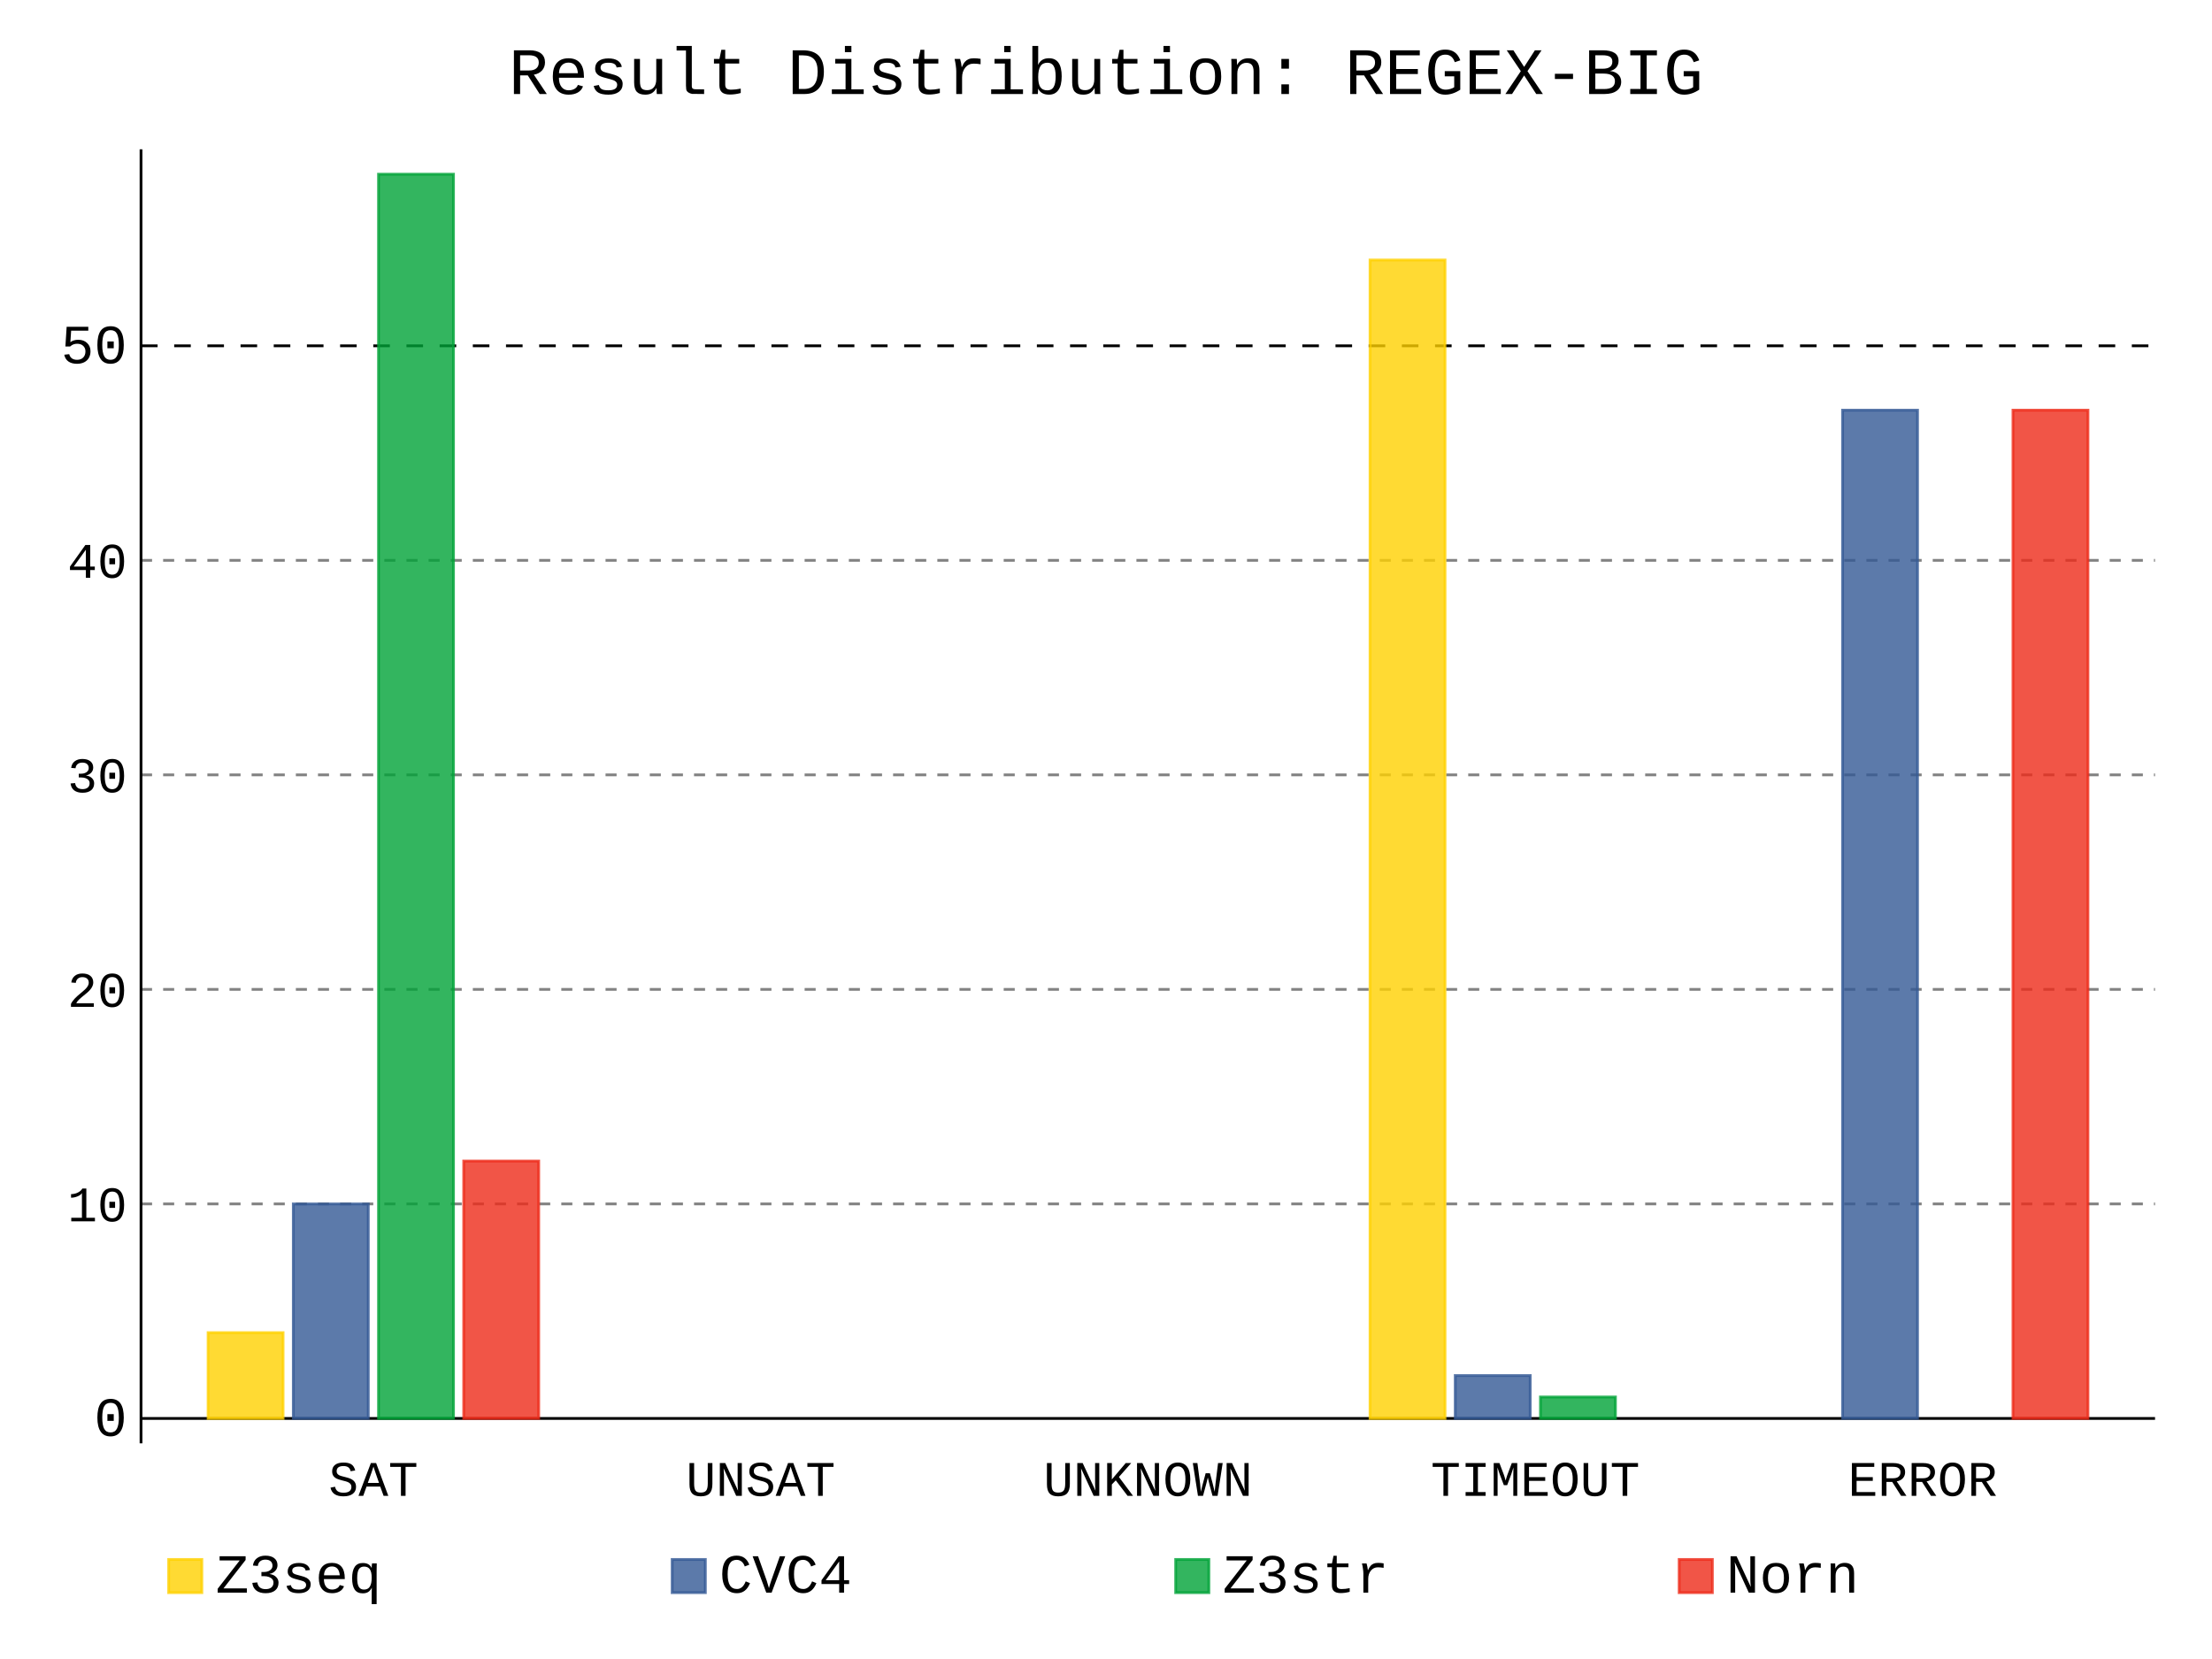
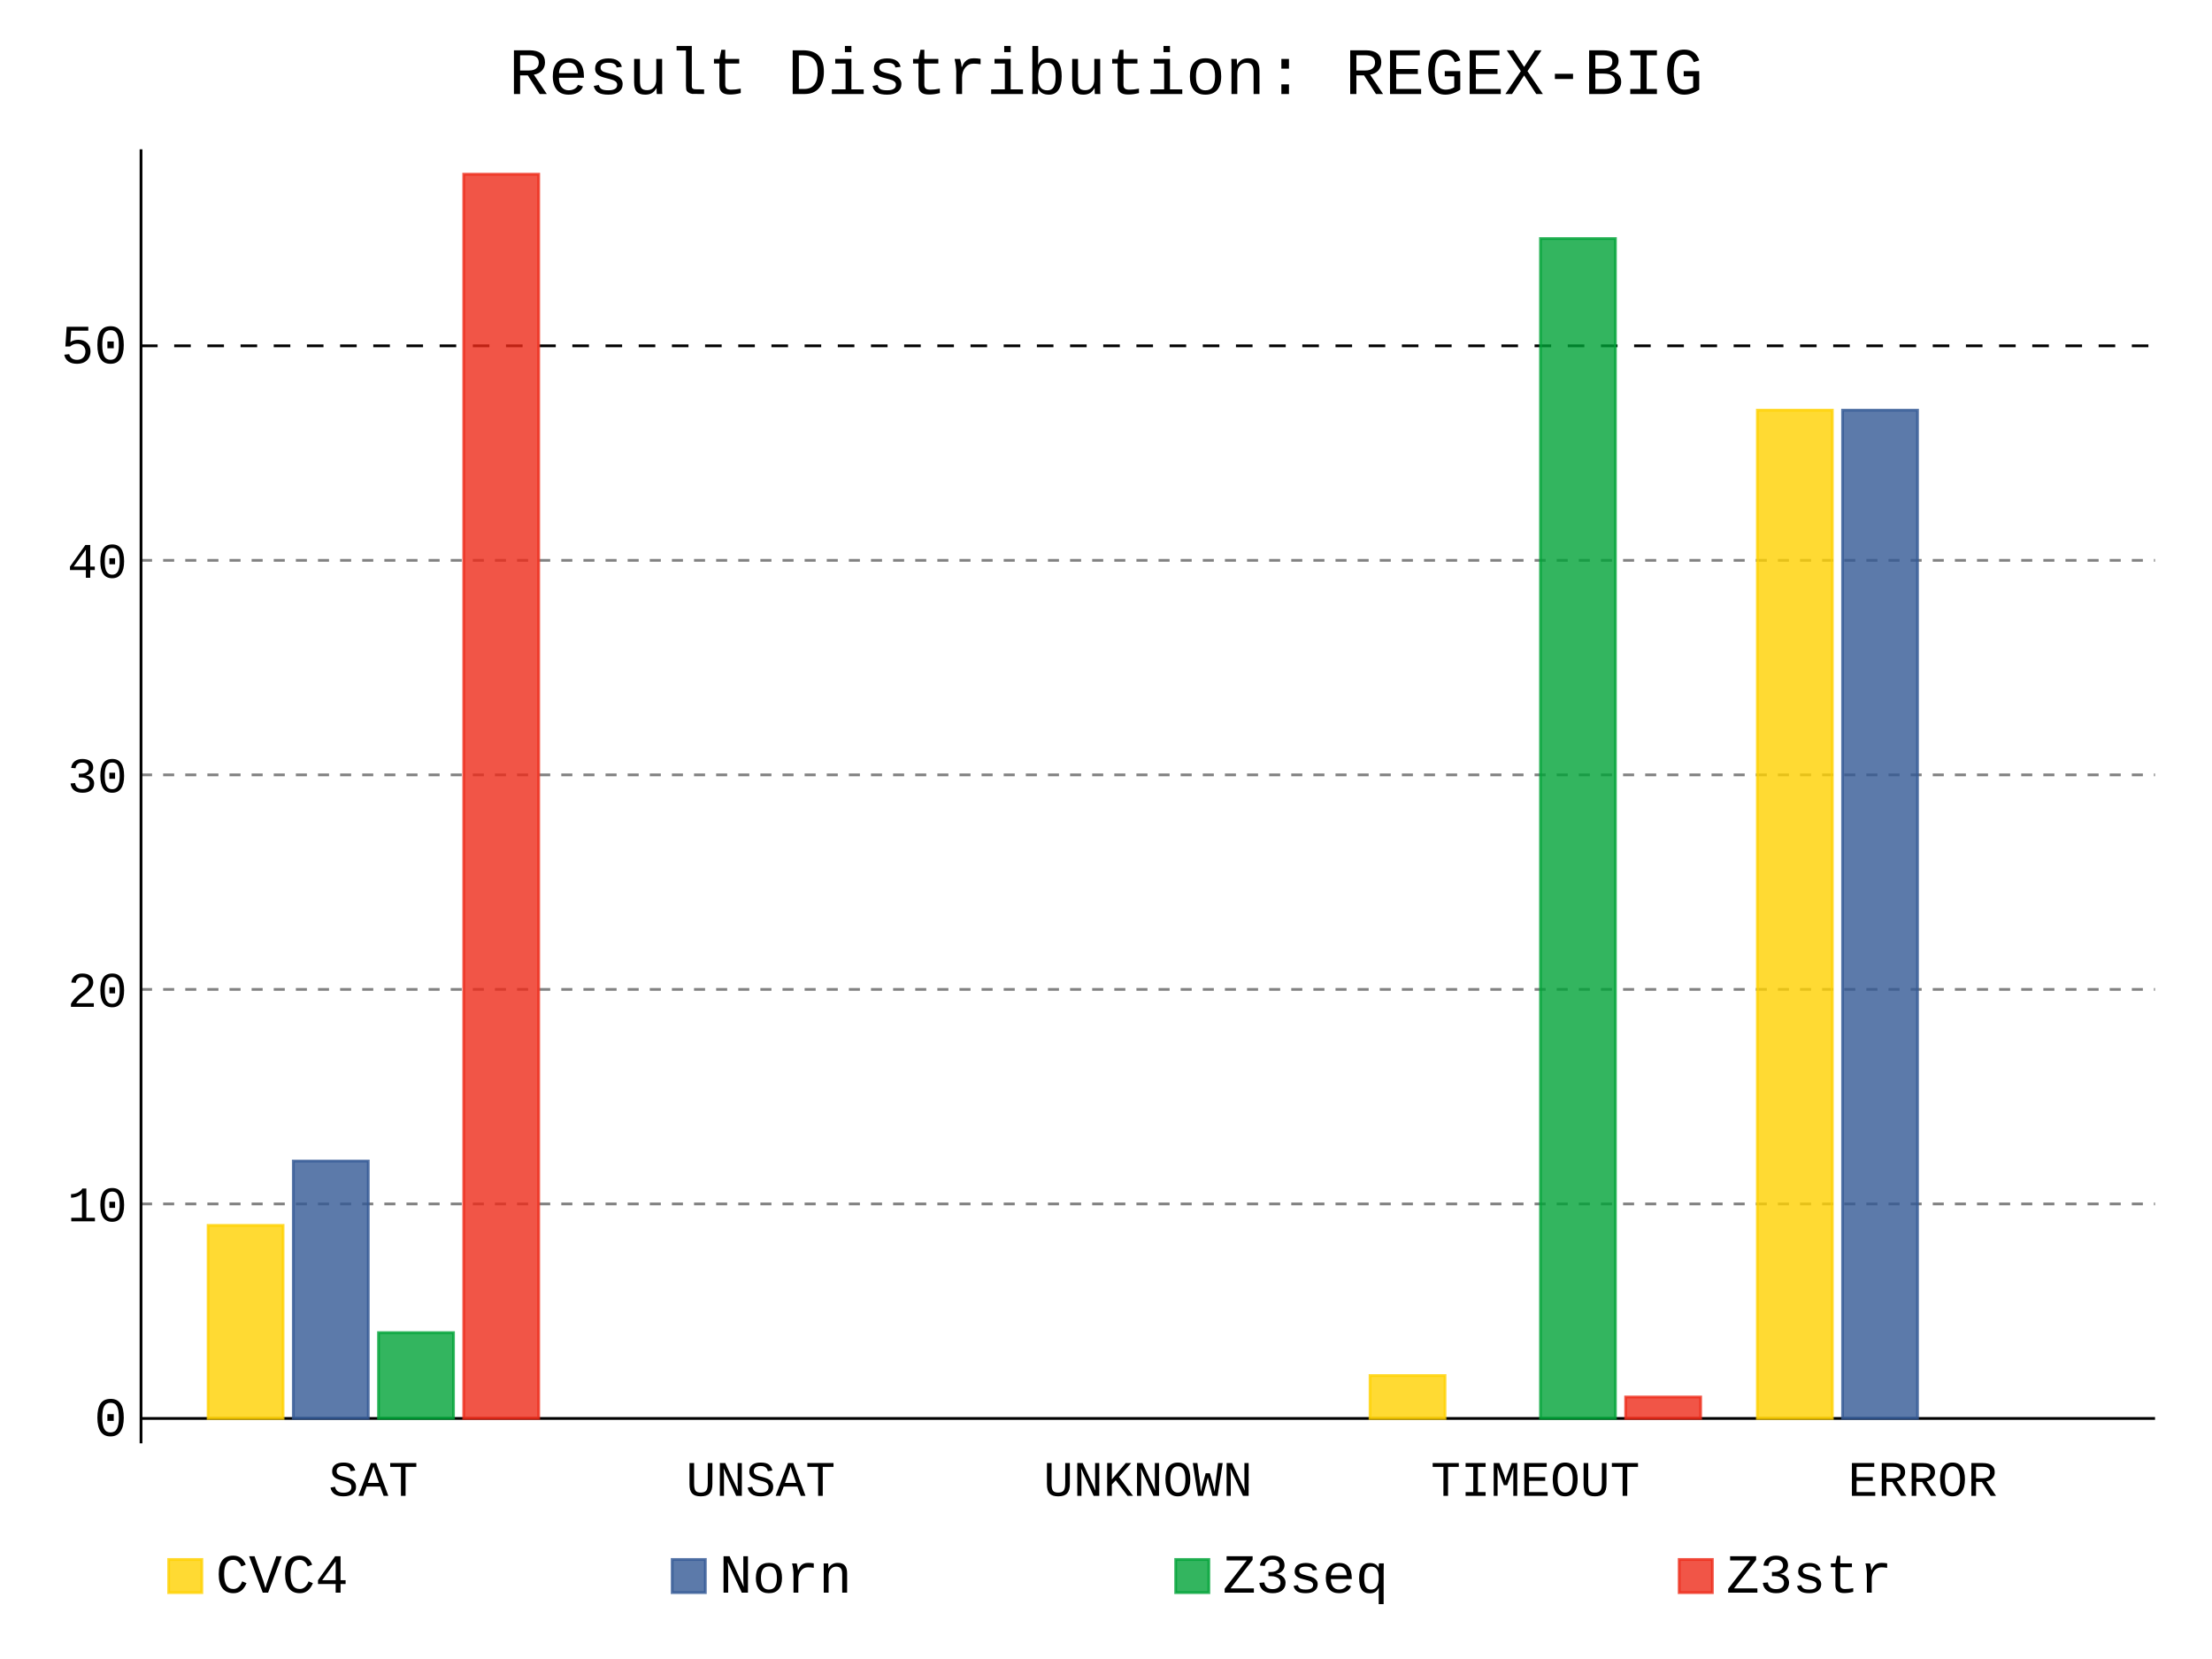
- <svg xmlns="http://www.w3.org/2000/svg" id="chart-ca0f65e8-86ab-46a3-8c7b-2700ea9d5f5d" class="pygal-chart" viewBox="0 0 800 600">
+ <svg xmlns="http://www.w3.org/2000/svg" id="chart-dc753cd6-6338-4c86-b2fc-e71252327096" class="pygal-chart" viewBox="0 0 800 600">
  <defs>
-     <style type="text/css">#chart-ca0f65e8-86ab-46a3-8c7b-2700ea9d5f5d{-webkit-user-select:none;-webkit-font-smoothing:antialiased;font-family:Consolas,"Liberation Mono",Menlo,Courier,monospace}#chart-ca0f65e8-86ab-46a3-8c7b-2700ea9d5f5d .title{font-family:Consolas,"Liberation Mono",Menlo,Courier,monospace;font-size:24px}#chart-ca0f65e8-86ab-46a3-8c7b-2700ea9d5f5d .legends .legend text{font-family:Consolas,"Liberation Mono",Menlo,Courier,monospace;font-size:20px}#chart-ca0f65e8-86ab-46a3-8c7b-2700ea9d5f5d .axis text{font-family:Consolas,"Liberation Mono",Menlo,Courier,monospace;font-size:18px}#chart-ca0f65e8-86ab-46a3-8c7b-2700ea9d5f5d .axis text.major{font-family:Consolas,"Liberation Mono",Menlo,Courier,monospace;font-size:20px}#chart-ca0f65e8-86ab-46a3-8c7b-2700ea9d5f5d .text-overlay text.value{font-family:Consolas,"Liberation Mono",Menlo,Courier,monospace;font-size:22px}#chart-ca0f65e8-86ab-46a3-8c7b-2700ea9d5f5d .text-overlay text.label{font-family:Consolas,"Liberation Mono",Menlo,Courier,monospace;font-size:20px}#chart-ca0f65e8-86ab-46a3-8c7b-2700ea9d5f5d .tooltip{font-family:Consolas,"Liberation Mono",Menlo,Courier,monospace;font-size:20px}#chart-ca0f65e8-86ab-46a3-8c7b-2700ea9d5f5d text.no_data{font-family:Consolas,"Liberation Mono",Menlo,Courier,monospace;font-size:64px}
- #chart-ca0f65e8-86ab-46a3-8c7b-2700ea9d5f5d{background-color:#FFFFFF}#chart-ca0f65e8-86ab-46a3-8c7b-2700ea9d5f5d path,#chart-ca0f65e8-86ab-46a3-8c7b-2700ea9d5f5d line,#chart-ca0f65e8-86ab-46a3-8c7b-2700ea9d5f5d rect,#chart-ca0f65e8-86ab-46a3-8c7b-2700ea9d5f5d circle{-webkit-transition:100ms;-moz-transition:100ms;transition:100ms}#chart-ca0f65e8-86ab-46a3-8c7b-2700ea9d5f5d .graph &gt; .background{fill:#FFFFFF}#chart-ca0f65e8-86ab-46a3-8c7b-2700ea9d5f5d .plot &gt; .background{fill:#FFFFFF}#chart-ca0f65e8-86ab-46a3-8c7b-2700ea9d5f5d .graph{fill:#000000}#chart-ca0f65e8-86ab-46a3-8c7b-2700ea9d5f5d text.no_data{fill:#000000}#chart-ca0f65e8-86ab-46a3-8c7b-2700ea9d5f5d .title{fill:#000000}#chart-ca0f65e8-86ab-46a3-8c7b-2700ea9d5f5d .legends .legend text{fill:#000000}#chart-ca0f65e8-86ab-46a3-8c7b-2700ea9d5f5d .legends .legend:hover text{fill:#000000}#chart-ca0f65e8-86ab-46a3-8c7b-2700ea9d5f5d .axis .line{stroke:#000000}#chart-ca0f65e8-86ab-46a3-8c7b-2700ea9d5f5d .axis .guide.line{stroke:#828282}#chart-ca0f65e8-86ab-46a3-8c7b-2700ea9d5f5d .axis .major.line{stroke:#000000}#chart-ca0f65e8-86ab-46a3-8c7b-2700ea9d5f5d .axis text.major{fill:#000000}#chart-ca0f65e8-86ab-46a3-8c7b-2700ea9d5f5d .axis.y .guides:hover .guide.line,#chart-ca0f65e8-86ab-46a3-8c7b-2700ea9d5f5d .line-graph .axis.x .guides:hover .guide.line,#chart-ca0f65e8-86ab-46a3-8c7b-2700ea9d5f5d .stackedline-graph .axis.x .guides:hover .guide.line,#chart-ca0f65e8-86ab-46a3-8c7b-2700ea9d5f5d .xy-graph .axis.x .guides:hover .guide.line{stroke:#000000}#chart-ca0f65e8-86ab-46a3-8c7b-2700ea9d5f5d .axis .guides:hover text{fill:#000000}#chart-ca0f65e8-86ab-46a3-8c7b-2700ea9d5f5d .reactive{fill-opacity:.8;stroke-opacity:.8}#chart-ca0f65e8-86ab-46a3-8c7b-2700ea9d5f5d .ci{stroke:#000000}#chart-ca0f65e8-86ab-46a3-8c7b-2700ea9d5f5d .reactive.active,#chart-ca0f65e8-86ab-46a3-8c7b-2700ea9d5f5d .active .reactive{fill-opacity:.9;stroke-opacity:.9;stroke-width:4}#chart-ca0f65e8-86ab-46a3-8c7b-2700ea9d5f5d .ci .reactive.active{stroke-width:1.5}#chart-ca0f65e8-86ab-46a3-8c7b-2700ea9d5f5d .series text{fill:#000000}#chart-ca0f65e8-86ab-46a3-8c7b-2700ea9d5f5d .tooltip rect{fill:#FFFFFF;stroke:#000000;-webkit-transition:opacity 100ms;-moz-transition:opacity 100ms;transition:opacity 100ms}#chart-ca0f65e8-86ab-46a3-8c7b-2700ea9d5f5d .tooltip .label{fill:#000000}#chart-ca0f65e8-86ab-46a3-8c7b-2700ea9d5f5d .tooltip .label{fill:#000000}#chart-ca0f65e8-86ab-46a3-8c7b-2700ea9d5f5d .tooltip .legend{font-size:.8em;fill:#828282}#chart-ca0f65e8-86ab-46a3-8c7b-2700ea9d5f5d .tooltip .x_label{font-size:.6em;fill:#000000}#chart-ca0f65e8-86ab-46a3-8c7b-2700ea9d5f5d .tooltip .xlink{font-size:.5em;text-decoration:underline}#chart-ca0f65e8-86ab-46a3-8c7b-2700ea9d5f5d .tooltip .value{font-size:1.5em}#chart-ca0f65e8-86ab-46a3-8c7b-2700ea9d5f5d .bound{font-size:.5em}#chart-ca0f65e8-86ab-46a3-8c7b-2700ea9d5f5d .max-value{font-size:.75em;fill:#828282}#chart-ca0f65e8-86ab-46a3-8c7b-2700ea9d5f5d .map-element{fill:#FFFFFF;stroke:#828282 !important}#chart-ca0f65e8-86ab-46a3-8c7b-2700ea9d5f5d .map-element .reactive{fill-opacity:inherit;stroke-opacity:inherit}#chart-ca0f65e8-86ab-46a3-8c7b-2700ea9d5f5d .color-0,#chart-ca0f65e8-86ab-46a3-8c7b-2700ea9d5f5d .color-0 a:visited{stroke:#FFD000;fill:#FFD000}#chart-ca0f65e8-86ab-46a3-8c7b-2700ea9d5f5d .color-1,#chart-ca0f65e8-86ab-46a3-8c7b-2700ea9d5f5d .color-1 a:visited{stroke:#345995;fill:#345995}#chart-ca0f65e8-86ab-46a3-8c7b-2700ea9d5f5d .color-2,#chart-ca0f65e8-86ab-46a3-8c7b-2700ea9d5f5d .color-2 a:visited{stroke:#01A337;fill:#01A337}#chart-ca0f65e8-86ab-46a3-8c7b-2700ea9d5f5d .color-3,#chart-ca0f65e8-86ab-46a3-8c7b-2700ea9d5f5d .color-3 a:visited{stroke:#ED2B1A;fill:#ED2B1A}#chart-ca0f65e8-86ab-46a3-8c7b-2700ea9d5f5d .text-overlay .color-0 text{fill:black}#chart-ca0f65e8-86ab-46a3-8c7b-2700ea9d5f5d .text-overlay .color-1 text{fill:black}#chart-ca0f65e8-86ab-46a3-8c7b-2700ea9d5f5d .text-overlay .color-2 text{fill:black}#chart-ca0f65e8-86ab-46a3-8c7b-2700ea9d5f5d .text-overlay .color-3 text{fill:black}
- #chart-ca0f65e8-86ab-46a3-8c7b-2700ea9d5f5d text.no_data{text-anchor:middle}#chart-ca0f65e8-86ab-46a3-8c7b-2700ea9d5f5d .guide.line{fill:none}#chart-ca0f65e8-86ab-46a3-8c7b-2700ea9d5f5d .centered{text-anchor:middle}#chart-ca0f65e8-86ab-46a3-8c7b-2700ea9d5f5d .title{text-anchor:middle}#chart-ca0f65e8-86ab-46a3-8c7b-2700ea9d5f5d .legends .legend text{fill-opacity:1}#chart-ca0f65e8-86ab-46a3-8c7b-2700ea9d5f5d .axis.x text{text-anchor:middle}#chart-ca0f65e8-86ab-46a3-8c7b-2700ea9d5f5d .axis.x:not(.web) text[transform]{text-anchor:start}#chart-ca0f65e8-86ab-46a3-8c7b-2700ea9d5f5d .axis.x:not(.web) text[transform].backwards{text-anchor:end}#chart-ca0f65e8-86ab-46a3-8c7b-2700ea9d5f5d .axis.y text{text-anchor:end}#chart-ca0f65e8-86ab-46a3-8c7b-2700ea9d5f5d .axis.y text[transform].backwards{text-anchor:start}#chart-ca0f65e8-86ab-46a3-8c7b-2700ea9d5f5d .axis.y2 text{text-anchor:start}#chart-ca0f65e8-86ab-46a3-8c7b-2700ea9d5f5d .axis.y2 text[transform].backwards{text-anchor:end}#chart-ca0f65e8-86ab-46a3-8c7b-2700ea9d5f5d .axis .guide.line{stroke-dasharray:4,4}#chart-ca0f65e8-86ab-46a3-8c7b-2700ea9d5f5d .axis .major.guide.line{stroke-dasharray:6,6}#chart-ca0f65e8-86ab-46a3-8c7b-2700ea9d5f5d .horizontal .axis.y .guide.line,#chart-ca0f65e8-86ab-46a3-8c7b-2700ea9d5f5d .horizontal .axis.y2 .guide.line,#chart-ca0f65e8-86ab-46a3-8c7b-2700ea9d5f5d .vertical .axis.x .guide.line{opacity:0}#chart-ca0f65e8-86ab-46a3-8c7b-2700ea9d5f5d .horizontal .axis.always_show .guide.line,#chart-ca0f65e8-86ab-46a3-8c7b-2700ea9d5f5d .vertical .axis.always_show .guide.line{opacity:1 !important}#chart-ca0f65e8-86ab-46a3-8c7b-2700ea9d5f5d .axis.y .guides:hover .guide.line,#chart-ca0f65e8-86ab-46a3-8c7b-2700ea9d5f5d .axis.y2 .guides:hover .guide.line,#chart-ca0f65e8-86ab-46a3-8c7b-2700ea9d5f5d .axis.x .guides:hover .guide.line{opacity:1}#chart-ca0f65e8-86ab-46a3-8c7b-2700ea9d5f5d .axis .guides:hover text{opacity:1}#chart-ca0f65e8-86ab-46a3-8c7b-2700ea9d5f5d .nofill{fill:none}#chart-ca0f65e8-86ab-46a3-8c7b-2700ea9d5f5d .subtle-fill{fill-opacity:.2}#chart-ca0f65e8-86ab-46a3-8c7b-2700ea9d5f5d .dot{stroke-width:1px;fill-opacity:1}#chart-ca0f65e8-86ab-46a3-8c7b-2700ea9d5f5d .dot.active{stroke-width:5px}#chart-ca0f65e8-86ab-46a3-8c7b-2700ea9d5f5d .dot.negative{fill:transparent}#chart-ca0f65e8-86ab-46a3-8c7b-2700ea9d5f5d text,#chart-ca0f65e8-86ab-46a3-8c7b-2700ea9d5f5d tspan{stroke:none !important}#chart-ca0f65e8-86ab-46a3-8c7b-2700ea9d5f5d .series text.active{opacity:1}#chart-ca0f65e8-86ab-46a3-8c7b-2700ea9d5f5d .tooltip rect{fill-opacity:.95;stroke-width:.5}#chart-ca0f65e8-86ab-46a3-8c7b-2700ea9d5f5d .tooltip text{fill-opacity:1}#chart-ca0f65e8-86ab-46a3-8c7b-2700ea9d5f5d .showable{visibility:hidden}#chart-ca0f65e8-86ab-46a3-8c7b-2700ea9d5f5d .showable.shown{visibility:visible}#chart-ca0f65e8-86ab-46a3-8c7b-2700ea9d5f5d .gauge-background{fill:rgba(229,229,229,1);stroke:none}#chart-ca0f65e8-86ab-46a3-8c7b-2700ea9d5f5d .bg-lines{stroke:#FFFFFF;stroke-width:2px}</style>
+     <style type="text/css">#chart-dc753cd6-6338-4c86-b2fc-e71252327096{-webkit-user-select:none;-webkit-font-smoothing:antialiased;font-family:Consolas,"Liberation Mono",Menlo,Courier,monospace}#chart-dc753cd6-6338-4c86-b2fc-e71252327096 .title{font-family:Consolas,"Liberation Mono",Menlo,Courier,monospace;font-size:24px}#chart-dc753cd6-6338-4c86-b2fc-e71252327096 .legends .legend text{font-family:Consolas,"Liberation Mono",Menlo,Courier,monospace;font-size:20px}#chart-dc753cd6-6338-4c86-b2fc-e71252327096 .axis text{font-family:Consolas,"Liberation Mono",Menlo,Courier,monospace;font-size:18px}#chart-dc753cd6-6338-4c86-b2fc-e71252327096 .axis text.major{font-family:Consolas,"Liberation Mono",Menlo,Courier,monospace;font-size:20px}#chart-dc753cd6-6338-4c86-b2fc-e71252327096 .text-overlay text.value{font-family:Consolas,"Liberation Mono",Menlo,Courier,monospace;font-size:22px}#chart-dc753cd6-6338-4c86-b2fc-e71252327096 .text-overlay text.label{font-family:Consolas,"Liberation Mono",Menlo,Courier,monospace;font-size:20px}#chart-dc753cd6-6338-4c86-b2fc-e71252327096 .tooltip{font-family:Consolas,"Liberation Mono",Menlo,Courier,monospace;font-size:20px}#chart-dc753cd6-6338-4c86-b2fc-e71252327096 text.no_data{font-family:Consolas,"Liberation Mono",Menlo,Courier,monospace;font-size:64px}
+ #chart-dc753cd6-6338-4c86-b2fc-e71252327096{background-color:#FFFFFF}#chart-dc753cd6-6338-4c86-b2fc-e71252327096 path,#chart-dc753cd6-6338-4c86-b2fc-e71252327096 line,#chart-dc753cd6-6338-4c86-b2fc-e71252327096 rect,#chart-dc753cd6-6338-4c86-b2fc-e71252327096 circle{-webkit-transition:100ms;-moz-transition:100ms;transition:100ms}#chart-dc753cd6-6338-4c86-b2fc-e71252327096 .graph &gt; .background{fill:#FFFFFF}#chart-dc753cd6-6338-4c86-b2fc-e71252327096 .plot &gt; .background{fill:#FFFFFF}#chart-dc753cd6-6338-4c86-b2fc-e71252327096 .graph{fill:#000000}#chart-dc753cd6-6338-4c86-b2fc-e71252327096 text.no_data{fill:#000000}#chart-dc753cd6-6338-4c86-b2fc-e71252327096 .title{fill:#000000}#chart-dc753cd6-6338-4c86-b2fc-e71252327096 .legends .legend text{fill:#000000}#chart-dc753cd6-6338-4c86-b2fc-e71252327096 .legends .legend:hover text{fill:#000000}#chart-dc753cd6-6338-4c86-b2fc-e71252327096 .axis .line{stroke:#000000}#chart-dc753cd6-6338-4c86-b2fc-e71252327096 .axis .guide.line{stroke:#828282}#chart-dc753cd6-6338-4c86-b2fc-e71252327096 .axis .major.line{stroke:#000000}#chart-dc753cd6-6338-4c86-b2fc-e71252327096 .axis text.major{fill:#000000}#chart-dc753cd6-6338-4c86-b2fc-e71252327096 .axis.y .guides:hover .guide.line,#chart-dc753cd6-6338-4c86-b2fc-e71252327096 .line-graph .axis.x .guides:hover .guide.line,#chart-dc753cd6-6338-4c86-b2fc-e71252327096 .stackedline-graph .axis.x .guides:hover .guide.line,#chart-dc753cd6-6338-4c86-b2fc-e71252327096 .xy-graph .axis.x .guides:hover .guide.line{stroke:#000000}#chart-dc753cd6-6338-4c86-b2fc-e71252327096 .axis .guides:hover text{fill:#000000}#chart-dc753cd6-6338-4c86-b2fc-e71252327096 .reactive{fill-opacity:.8;stroke-opacity:.8}#chart-dc753cd6-6338-4c86-b2fc-e71252327096 .ci{stroke:#000000}#chart-dc753cd6-6338-4c86-b2fc-e71252327096 .reactive.active,#chart-dc753cd6-6338-4c86-b2fc-e71252327096 .active .reactive{fill-opacity:.9;stroke-opacity:.9;stroke-width:4}#chart-dc753cd6-6338-4c86-b2fc-e71252327096 .ci .reactive.active{stroke-width:1.5}#chart-dc753cd6-6338-4c86-b2fc-e71252327096 .series text{fill:#000000}#chart-dc753cd6-6338-4c86-b2fc-e71252327096 .tooltip rect{fill:#FFFFFF;stroke:#000000;-webkit-transition:opacity 100ms;-moz-transition:opacity 100ms;transition:opacity 100ms}#chart-dc753cd6-6338-4c86-b2fc-e71252327096 .tooltip .label{fill:#000000}#chart-dc753cd6-6338-4c86-b2fc-e71252327096 .tooltip .label{fill:#000000}#chart-dc753cd6-6338-4c86-b2fc-e71252327096 .tooltip .legend{font-size:.8em;fill:#828282}#chart-dc753cd6-6338-4c86-b2fc-e71252327096 .tooltip .x_label{font-size:.6em;fill:#000000}#chart-dc753cd6-6338-4c86-b2fc-e71252327096 .tooltip .xlink{font-size:.5em;text-decoration:underline}#chart-dc753cd6-6338-4c86-b2fc-e71252327096 .tooltip .value{font-size:1.5em}#chart-dc753cd6-6338-4c86-b2fc-e71252327096 .bound{font-size:.5em}#chart-dc753cd6-6338-4c86-b2fc-e71252327096 .max-value{font-size:.75em;fill:#828282}#chart-dc753cd6-6338-4c86-b2fc-e71252327096 .map-element{fill:#FFFFFF;stroke:#828282 !important}#chart-dc753cd6-6338-4c86-b2fc-e71252327096 .map-element .reactive{fill-opacity:inherit;stroke-opacity:inherit}#chart-dc753cd6-6338-4c86-b2fc-e71252327096 .color-0,#chart-dc753cd6-6338-4c86-b2fc-e71252327096 .color-0 a:visited{stroke:#FFD000;fill:#FFD000}#chart-dc753cd6-6338-4c86-b2fc-e71252327096 .color-1,#chart-dc753cd6-6338-4c86-b2fc-e71252327096 .color-1 a:visited{stroke:#345995;fill:#345995}#chart-dc753cd6-6338-4c86-b2fc-e71252327096 .color-2,#chart-dc753cd6-6338-4c86-b2fc-e71252327096 .color-2 a:visited{stroke:#01A337;fill:#01A337}#chart-dc753cd6-6338-4c86-b2fc-e71252327096 .color-3,#chart-dc753cd6-6338-4c86-b2fc-e71252327096 .color-3 a:visited{stroke:#ED2B1A;fill:#ED2B1A}#chart-dc753cd6-6338-4c86-b2fc-e71252327096 .text-overlay .color-0 text{fill:black}#chart-dc753cd6-6338-4c86-b2fc-e71252327096 .text-overlay .color-1 text{fill:black}#chart-dc753cd6-6338-4c86-b2fc-e71252327096 .text-overlay .color-2 text{fill:black}#chart-dc753cd6-6338-4c86-b2fc-e71252327096 .text-overlay .color-3 text{fill:black}
+ #chart-dc753cd6-6338-4c86-b2fc-e71252327096 text.no_data{text-anchor:middle}#chart-dc753cd6-6338-4c86-b2fc-e71252327096 .guide.line{fill:none}#chart-dc753cd6-6338-4c86-b2fc-e71252327096 .centered{text-anchor:middle}#chart-dc753cd6-6338-4c86-b2fc-e71252327096 .title{text-anchor:middle}#chart-dc753cd6-6338-4c86-b2fc-e71252327096 .legends .legend text{fill-opacity:1}#chart-dc753cd6-6338-4c86-b2fc-e71252327096 .axis.x text{text-anchor:middle}#chart-dc753cd6-6338-4c86-b2fc-e71252327096 .axis.x:not(.web) text[transform]{text-anchor:start}#chart-dc753cd6-6338-4c86-b2fc-e71252327096 .axis.x:not(.web) text[transform].backwards{text-anchor:end}#chart-dc753cd6-6338-4c86-b2fc-e71252327096 .axis.y text{text-anchor:end}#chart-dc753cd6-6338-4c86-b2fc-e71252327096 .axis.y text[transform].backwards{text-anchor:start}#chart-dc753cd6-6338-4c86-b2fc-e71252327096 .axis.y2 text{text-anchor:start}#chart-dc753cd6-6338-4c86-b2fc-e71252327096 .axis.y2 text[transform].backwards{text-anchor:end}#chart-dc753cd6-6338-4c86-b2fc-e71252327096 .axis .guide.line{stroke-dasharray:4,4}#chart-dc753cd6-6338-4c86-b2fc-e71252327096 .axis .major.guide.line{stroke-dasharray:6,6}#chart-dc753cd6-6338-4c86-b2fc-e71252327096 .horizontal .axis.y .guide.line,#chart-dc753cd6-6338-4c86-b2fc-e71252327096 .horizontal .axis.y2 .guide.line,#chart-dc753cd6-6338-4c86-b2fc-e71252327096 .vertical .axis.x .guide.line{opacity:0}#chart-dc753cd6-6338-4c86-b2fc-e71252327096 .horizontal .axis.always_show .guide.line,#chart-dc753cd6-6338-4c86-b2fc-e71252327096 .vertical .axis.always_show .guide.line{opacity:1 !important}#chart-dc753cd6-6338-4c86-b2fc-e71252327096 .axis.y .guides:hover .guide.line,#chart-dc753cd6-6338-4c86-b2fc-e71252327096 .axis.y2 .guides:hover .guide.line,#chart-dc753cd6-6338-4c86-b2fc-e71252327096 .axis.x .guides:hover .guide.line{opacity:1}#chart-dc753cd6-6338-4c86-b2fc-e71252327096 .axis .guides:hover text{opacity:1}#chart-dc753cd6-6338-4c86-b2fc-e71252327096 .nofill{fill:none}#chart-dc753cd6-6338-4c86-b2fc-e71252327096 .subtle-fill{fill-opacity:.2}#chart-dc753cd6-6338-4c86-b2fc-e71252327096 .dot{stroke-width:1px;fill-opacity:1}#chart-dc753cd6-6338-4c86-b2fc-e71252327096 .dot.active{stroke-width:5px}#chart-dc753cd6-6338-4c86-b2fc-e71252327096 .dot.negative{fill:transparent}#chart-dc753cd6-6338-4c86-b2fc-e71252327096 text,#chart-dc753cd6-6338-4c86-b2fc-e71252327096 tspan{stroke:none !important}#chart-dc753cd6-6338-4c86-b2fc-e71252327096 .series text.active{opacity:1}#chart-dc753cd6-6338-4c86-b2fc-e71252327096 .tooltip rect{fill-opacity:.95;stroke-width:.5}#chart-dc753cd6-6338-4c86-b2fc-e71252327096 .tooltip text{fill-opacity:1}#chart-dc753cd6-6338-4c86-b2fc-e71252327096 .showable{visibility:hidden}#chart-dc753cd6-6338-4c86-b2fc-e71252327096 .showable.shown{visibility:visible}#chart-dc753cd6-6338-4c86-b2fc-e71252327096 .gauge-background{fill:rgba(229,229,229,1);stroke:none}#chart-dc753cd6-6338-4c86-b2fc-e71252327096 .bg-lines{stroke:#FFFFFF;stroke-width:2px}</style>
  </defs>
  <g class="graph bar-graph vertical">
    <rect class="background" height="600" width="800" x="0" y="0" />
    <g class="plot" transform="translate(51, 54)">
      <rect class="background" height="468.0" width="728.4" x="0" y="0" />
      <g class="axis y always_show">
        <g class="guides">
          <path class="axis major line" d="M0 459 h728.4" />
          <text class="major" x="-5" y="465.3">0</text>
        </g>
        <g class="guides">
          <path class="guide line" d="M0 381.414 h728.4" />
          <text class="" x="-5" y="387.714">10</text>
        </g>
        <g class="guides">
          <path class="guide line" d="M0 303.828 h728.4" />
          <text class="" x="-5" y="310.128">20</text>
        </g>
        <g class="guides">
          <path class="guide line" d="M0 226.241 h728.4" />
          <text class="" x="-5" y="232.541">30</text>
        </g>
        <g class="guides">
          <path class="guide line" d="M0 148.655 h728.4" />
          <text class="" x="-5" y="154.955">40</text>
        </g>
        <g class="guides">
          <path class="major guide line" d="M0 71.069 h728.4" />
          <text class="major" x="-5" y="77.369">50</text>
        </g>
      </g>
      <g class="axis x">
        <path class="line" d="M0 0 v468" />
        <g class="guides">
          <path class="guide line" d="M84.046 0 v468" />
          <text class="" x="84.046" y="487.0">SAT</text>
        </g>
        <g class="guides">
          <path class="guide line" d="M224.123 0 v468" />
          <text class="" x="224.123" y="487.0">UNSAT</text>
        </g>
        <g class="guides">
          <path class="guide line" d="M364.2 0 v468" />
          <text class="" x="364.2" y="487.0">UNKNOWN</text>
        </g>
        <g class="guides">
          <path class="guide line" d="M504.277 0 v468" />
          <text class="" x="504.277" y="487.0">TIMEOUT</text>
        </g>
        <g class="guides">
          <path class="guide line" d="M644.354 0 v468" />
          <text class="" x="644.354" y="487.0">ERROR</text>
        </g>
      </g>
      <g class="series serie-0 color-0">
        <g class="bars">
          <g class="bar">
-             <rect class="rect reactive tooltip-trigger" height="31.034" rx="0" ry="0" width="27.119" x="24.261" y="427.966" />
+             <rect class="rect reactive tooltip-trigger" height="69.828" rx="0" ry="0" width="27.119" x="24.261" y="389.172" />
          </g>
          <g class="bar">
            <rect class="rect reactive tooltip-trigger" height="0.0" rx="0" ry="0" width="27.119" x="164.338" y="459.0" />
          </g>
          <g class="bar">
            <rect class="rect reactive tooltip-trigger" height="0.0" rx="0" ry="0" width="27.119" x="304.415" y="459.0" />
          </g>
          <g class="bar">
-             <rect class="rect reactive tooltip-trigger" height="418.966" rx="0" ry="0" width="27.119" x="444.492" y="40.034" />
+             <rect class="rect reactive tooltip-trigger" height="15.517" rx="0" ry="0" width="27.119" x="444.492" y="443.483" />
          </g>
          <g class="bar">
-             <rect class="rect reactive tooltip-trigger" height="0.0" rx="0" ry="0" width="27.119" x="584.569" y="459.0" />
+             <rect class="rect reactive tooltip-trigger" height="364.655" rx="0" ry="0" width="27.119" x="584.569" y="94.345" />
          </g>
        </g>
      </g>
      <g class="series serie-1 color-1">
        <g class="bars">
          <g class="bar">
-             <rect class="rect reactive tooltip-trigger" height="77.586" rx="0" ry="0" width="27.119" x="55.078" y="381.414" />
+             <rect class="rect reactive tooltip-trigger" height="93.103" rx="0" ry="0" width="27.119" x="55.078" y="365.897" />
          </g>
          <g class="bar">
            <rect class="rect reactive tooltip-trigger" height="0.0" rx="0" ry="0" width="27.119" x="195.155" y="459.0" />
          </g>
          <g class="bar">
            <rect class="rect reactive tooltip-trigger" height="0.0" rx="0" ry="0" width="27.119" x="335.232" y="459.0" />
          </g>
          <g class="bar">
-             <rect class="rect reactive tooltip-trigger" height="15.517" rx="0" ry="0" width="27.119" x="475.309" y="443.483" />
+             <rect class="rect reactive tooltip-trigger" height="0.0" rx="0" ry="0" width="27.119" x="475.309" y="459.0" />
          </g>
          <g class="bar">
            <rect class="rect reactive tooltip-trigger" height="364.655" rx="0" ry="0" width="27.119" x="615.386" y="94.345" />
          </g>
        </g>
      </g>
      <g class="series serie-2 color-2">
        <g class="bars">
          <g class="bar">
-             <rect class="rect reactive tooltip-trigger" height="450.0" rx="0" ry="0" width="27.119" x="85.895" y="9.0" />
+             <rect class="rect reactive tooltip-trigger" height="31.034" rx="0" ry="0" width="27.119" x="85.895" y="427.966" />
          </g>
          <g class="bar">
            <rect class="rect reactive tooltip-trigger" height="0.0" rx="0" ry="0" width="27.119" x="225.972" y="459.0" />
          </g>
          <g class="bar">
            <rect class="rect reactive tooltip-trigger" height="0.0" rx="0" ry="0" width="27.119" x="366.049" y="459.0" />
          </g>
          <g class="bar">
-             <rect class="rect reactive tooltip-trigger" height="7.759" rx="0" ry="0" width="27.119" x="506.126" y="451.241" />
+             <rect class="rect reactive tooltip-trigger" height="426.724" rx="0" ry="0" width="27.119" x="506.126" y="32.276" />
          </g>
          <g class="bar">
            <rect class="rect reactive tooltip-trigger" height="0.0" rx="0" ry="0" width="27.119" x="646.203" y="459.0" />
          </g>
        </g>
      </g>
      <g class="series serie-3 color-3">
        <g class="bars">
          <g class="bar">
-             <rect class="rect reactive tooltip-trigger" height="93.103" rx="0" ry="0" width="27.119" x="116.712" y="365.897" />
+             <rect class="rect reactive tooltip-trigger" height="450.0" rx="0" ry="0" width="27.119" x="116.712" y="9.0" />
          </g>
          <g class="bar">
            <rect class="rect reactive tooltip-trigger" height="0.0" rx="0" ry="0" width="27.119" x="256.789" y="459.0" />
          </g>
          <g class="bar">
            <rect class="rect reactive tooltip-trigger" height="0.0" rx="0" ry="0" width="27.119" x="396.866" y="459.0" />
          </g>
          <g class="bar">
-             <rect class="rect reactive tooltip-trigger" height="0.0" rx="0" ry="0" width="27.119" x="536.943" y="459.0" />
+             <rect class="rect reactive tooltip-trigger" height="7.759" rx="0" ry="0" width="27.119" x="536.943" y="451.241" />
          </g>
          <g class="bar">
-             <rect class="rect reactive tooltip-trigger" height="364.655" rx="0" ry="0" width="27.119" x="677.02" y="94.345" />
+             <rect class="rect reactive tooltip-trigger" height="0.0" rx="0" ry="0" width="27.119" x="677.02" y="459.0" />
          </g>
        </g>
      </g>
    </g>
    <g class="titles">
      <text class="title plot_title" x="400.0" y="34">Result Distribution: REGEX-BIG</text>
    </g>
    <g class="plot overlay" transform="translate(51, 54)">
      <g class="series serie-0 color-0" />
      <g class="series serie-1 color-1" />
      <g class="series serie-2 color-2" />
      <g class="series serie-3 color-3" />
    </g>
    <g class="plot text-overlay" transform="translate(51, 54)">
      <g class="series serie-0 color-0" />
      <g class="series serie-1 color-1" />
      <g class="series serie-2 color-2" />
      <g class="series serie-3 color-3" />
    </g>
    <g class="plot tooltip-overlay" transform="translate(51, 54)">
      <g class="tooltip" style="opacity: 0" transform="translate(0 0)">
        <rect class="tooltip-box" height="0" rx="10" ry="10" width="0" />
        <g class="text" />
      </g>
    </g>
    <g class="legends" transform="translate(61, 560)">
      <g class="legend reactive activate-serie" id="activate-serie-0">
        <rect class="color-0 reactive" height="12" width="12" x="0.0" y="4.0" />
-         <text x="17.0" y="16.0">Z3seq</text>
+         <text x="17.0" y="16.0">CVC4</text>
      </g>
      <g class="legend reactive activate-serie" id="activate-serie-1">
        <rect class="color-1 reactive" height="12" width="12" x="182.1" y="4.0" />
-         <text x="199.1" y="16.0">CVC4</text>
+         <text x="199.1" y="16.0">Norn</text>
      </g>
      <g class="legend reactive activate-serie" id="activate-serie-2">
        <rect class="color-2 reactive" height="12" width="12" x="364.2" y="4.0" />
-         <text x="381.2" y="16.0">Z3str</text>
+         <text x="381.2" y="16.0">Z3seq</text>
      </g>
      <g class="legend reactive activate-serie" id="activate-serie-3">
        <rect class="color-3 reactive" height="12" width="12" x="546.3" y="4.0" />
-         <text x="563.3" y="16.0">Norn</text>
+         <text x="563.3" y="16.0">Z3str</text>
      </g>
    </g>
  </g>
</svg>
